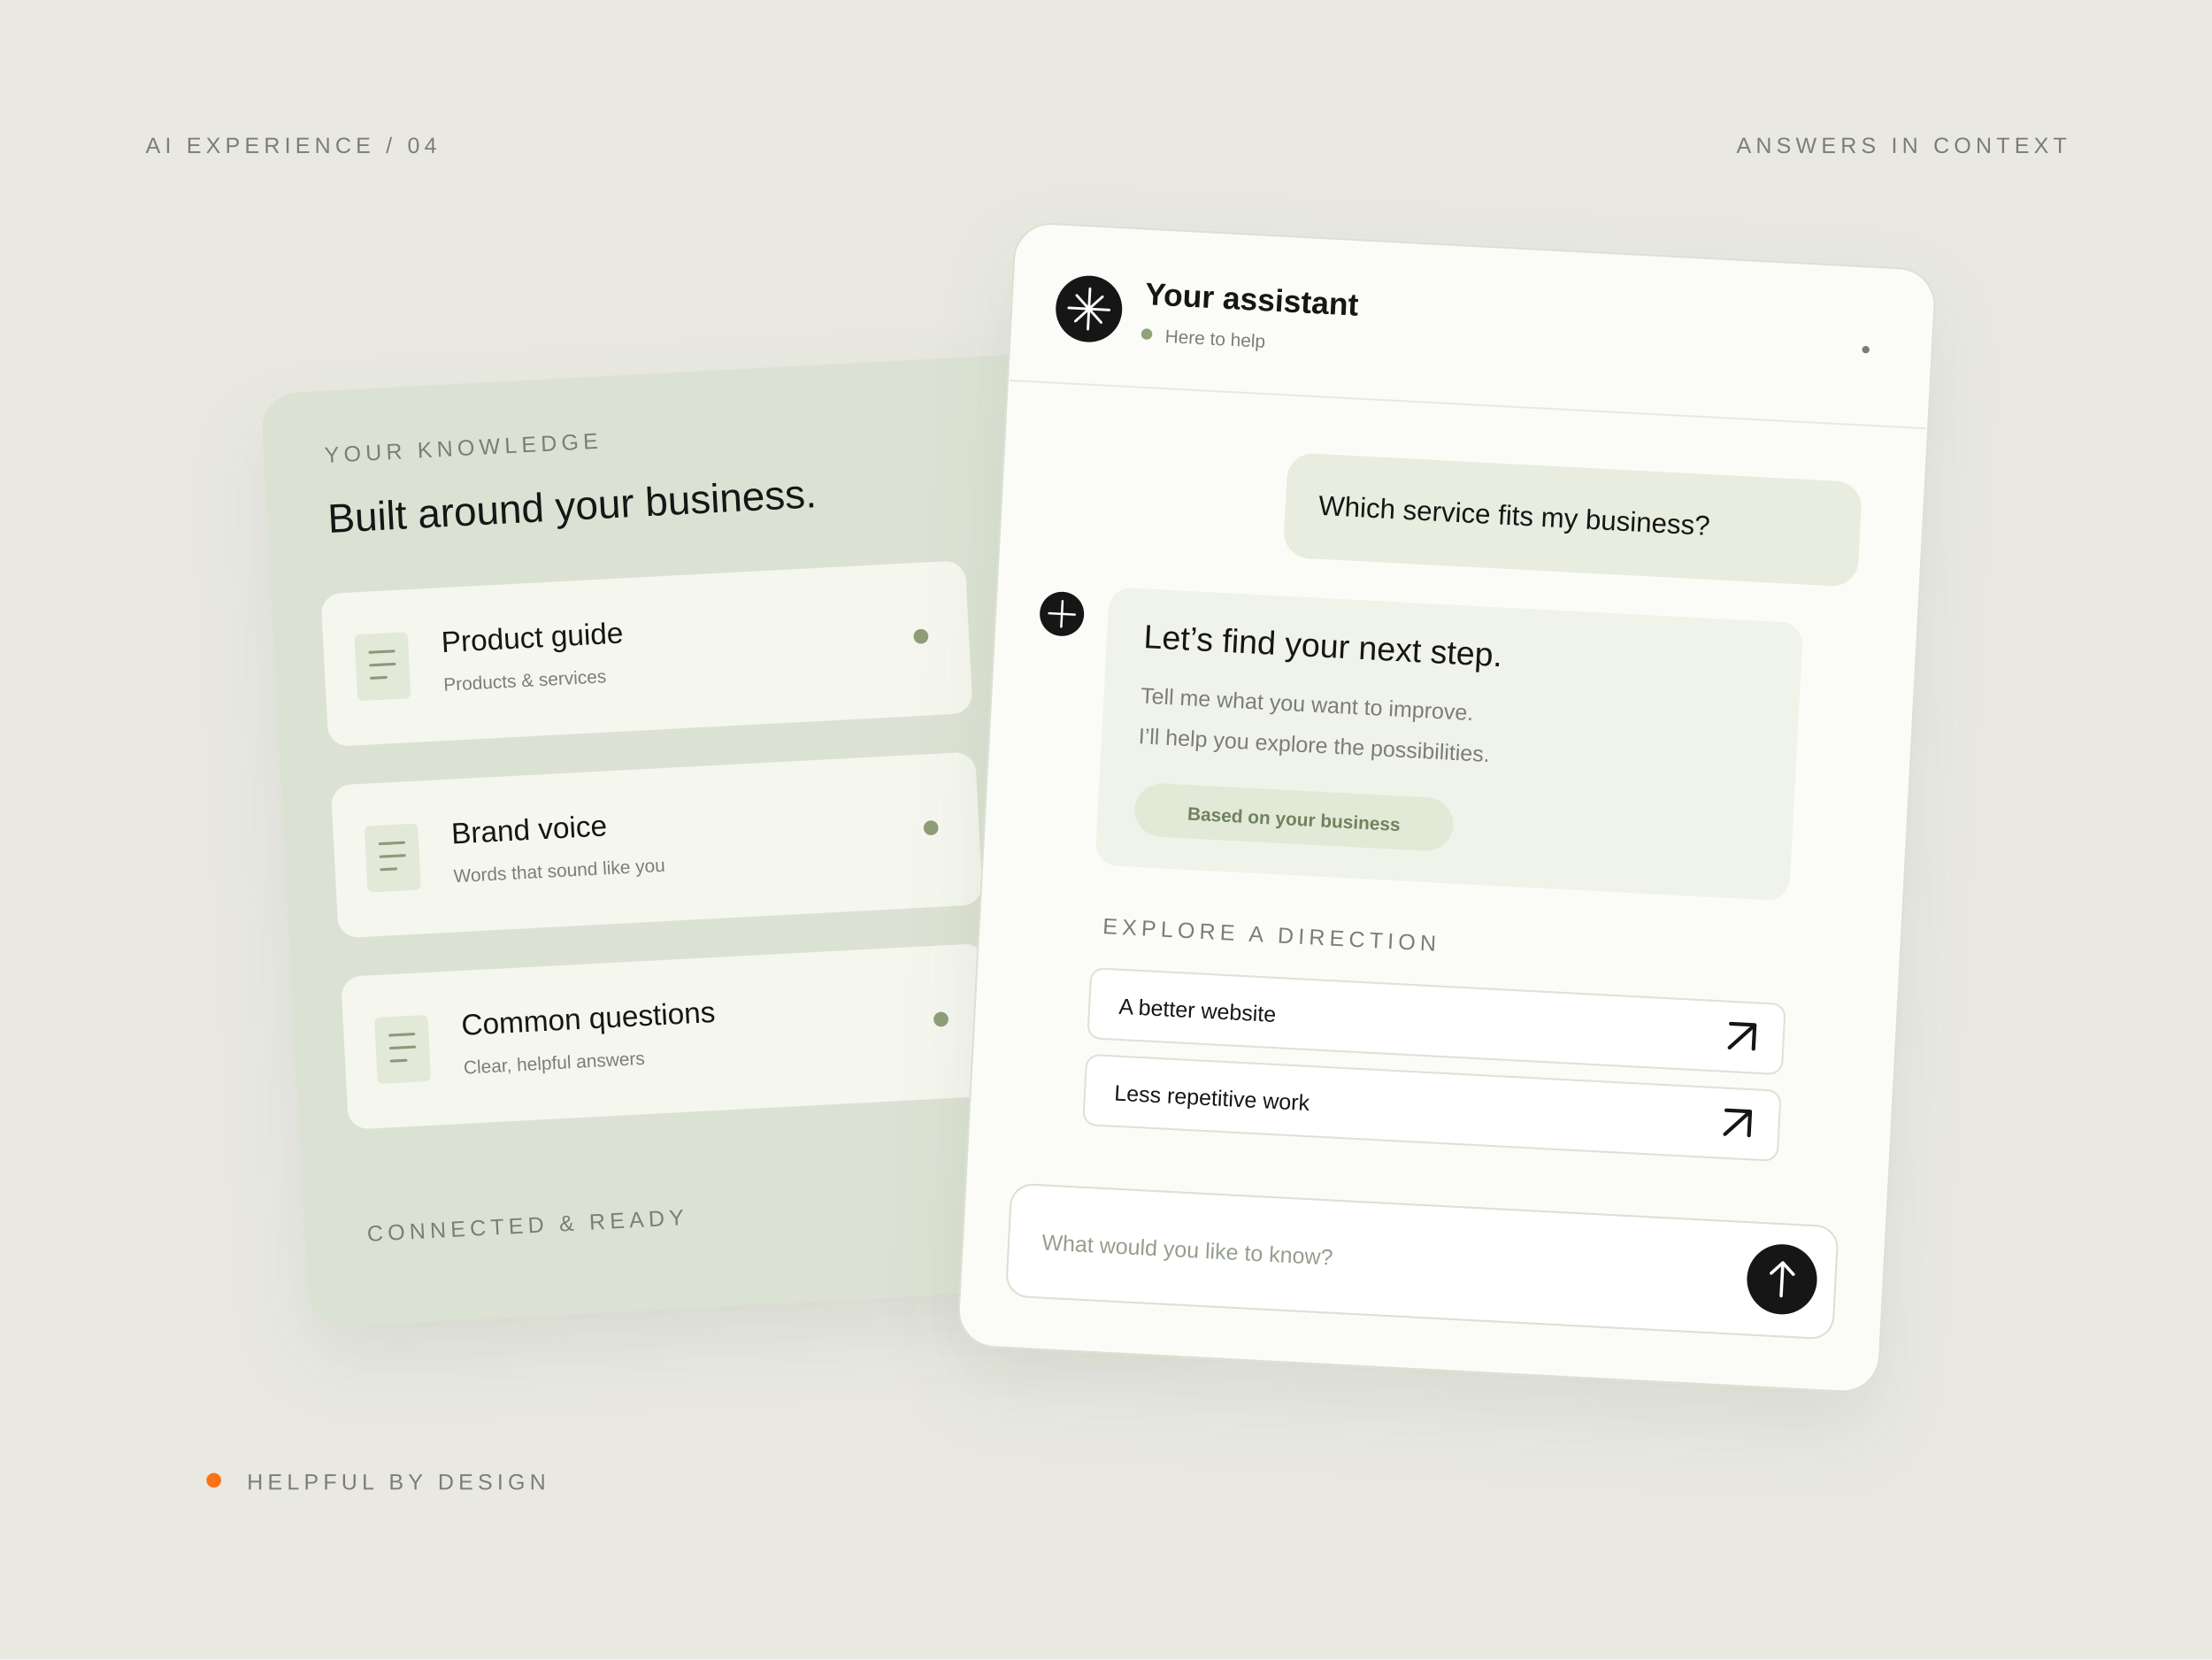
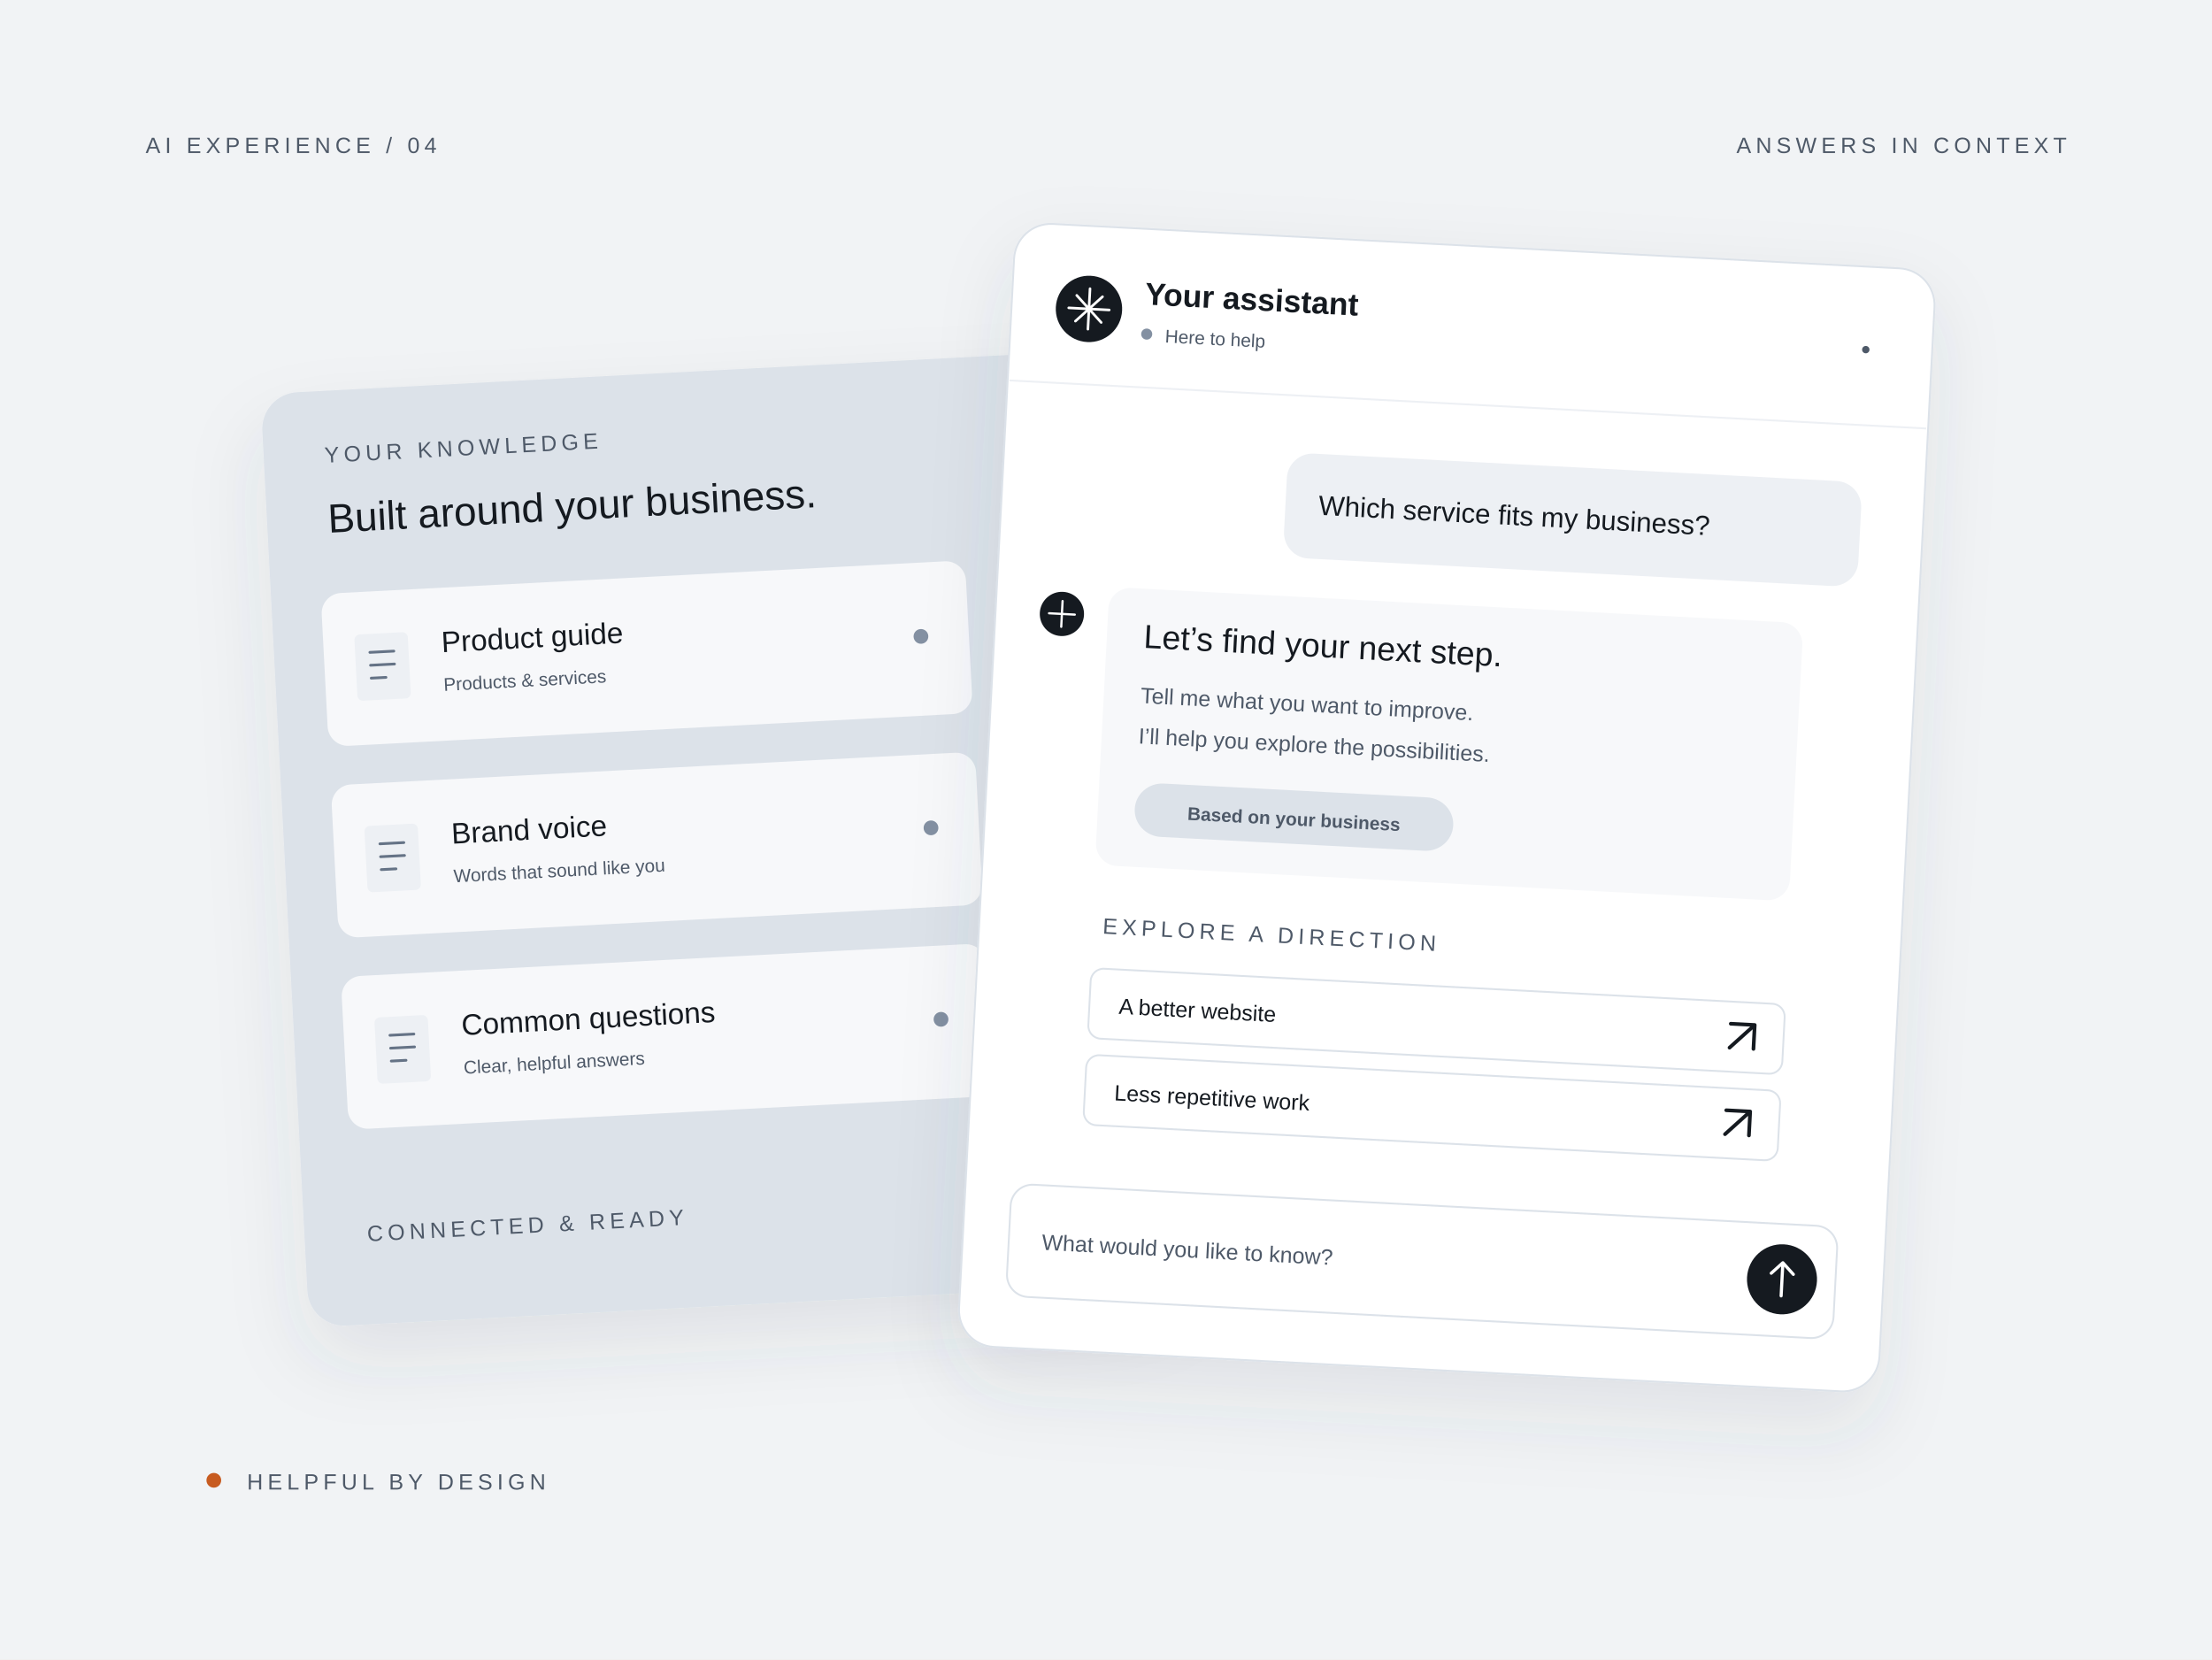
<svg xmlns="http://www.w3.org/2000/svg" width="1200" height="900" viewBox="0 0 1200 900" role="img" aria-labelledby="title">
  <defs>
    <filter id="shadow" x="-30%" y="-30%" width="180%" height="190%">
      <feGaussianBlur in="SourceAlpha" stdDeviation="20" />
      <feOffset dy="19" />
-       <feColorMatrix values="0 0 0 0 .15 0 0 0 0 .18 0 0 0 0 .12 0 0 0 .13 0" />
+       <feColorMatrix values="0 0 0 0 .05 0 0 0 0 .07 0 0 0 0 .10 0 0 0 .10 0" />
      <feMerge>
        <feMergeNode />
        <feMergeNode in="SourceGraphic" />
      </feMerge>
    </filter>
    <filter id="softShadow" x="-30%" y="-30%" width="180%" height="190%">
      <feGaussianBlur in="SourceAlpha" stdDeviation="12" />
      <feOffset dy="10" />
-       <feColorMatrix values="0 0 0 0 .10 0 0 0 0 .13 0 0 0 0 .08 0 0 0 .12 0" />
+       <feColorMatrix values="0 0 0 0 .05 0 0 0 0 .07 0 0 0 0 .10 0 0 0 .08 0" />
      <feMerge>
        <feMergeNode />
        <feMergeNode in="SourceGraphic" />
      </feMerge>
    </filter>
    <linearGradient id="paper" x1="0" y1="0" x2="1" y2="1">
-       <stop stop-color="#fafbf7" />
-       <stop offset="1" stop-color="#dcdfd2" />
+       <stop stop-color="#ffffff" />
+       <stop offset="1" stop-color="#dce2e9" />
    </linearGradient>
    <linearGradient id="glass" x1="0" y1="0" x2="1" y2="1">
-       <stop stop-color="#5e6758" />
-       <stop offset="1" stop-color="#212920" />
+       <stop stop-color="#465469" />
+       <stop offset="1" stop-color="#202832" />
    </linearGradient>
    <linearGradient id="fade" x1="0" y1="0" x2="0" y2="1">
-       <stop stop-color="#f97316" stop-opacity=".2" />
-       <stop offset="1" stop-color="#f97316" stop-opacity="0" />
+       <stop stop-color="#c75b20" stop-opacity=".2" />
+       <stop offset="1" stop-color="#c75b20" stop-opacity="0" />
    </linearGradient>
  </defs>
-   <rect x="0" y="0" width="1200" height="900" rx="0" fill="#e9e9e2" stroke="none" />
-   <text x="79" y="83" font-family="Arial, Helvetica, sans-serif" font-size="12" font-weight="500" fill="#7b7d76" letter-spacing="2.5">AI EXPERIENCE / 04</text>
-   <text x="942" y="83" font-family="Arial, Helvetica, sans-serif" font-size="12" font-weight="500" fill="#7b7d76" letter-spacing="2.5">ANSWERS IN CONTEXT</text>
+   <rect x="0" y="0" width="1200" height="900" rx="0" fill="#f1f3f5" stroke="none" />
+   <text x="79" y="83" font-family="Arial, Helvetica, sans-serif" font-size="12" font-weight="500" fill="#4e5968" letter-spacing="2.5">AI EXPERIENCE / 04</text>
+   <text x="942" y="83" font-family="Arial, Helvetica, sans-serif" font-size="12" font-weight="500" fill="#4e5968" letter-spacing="2.5">ANSWERS IN CONTEXT</text>
  <g transform="rotate(-3 583 446)">
-     <rect x="154" y="191" width="471" height="507" rx="20" fill="#dce2d3" stroke="none" filter="url(#shadow)" />
-     <text x="187" y="230" font-family="Arial, Helvetica, sans-serif" font-size="12" font-weight="500" fill="#7b7d76" letter-spacing="2.5">YOUR KNOWLEDGE</text>
-     <text x="187" y="268" font-family="Arial, Helvetica, sans-serif" font-size="22" font-weight="500" fill="#151615">Built around your business.</text>
-     <rect x="181" y="301" width="350" height="83" rx="11" fill="#f5f7ef" stroke="none" />
-     <rect x="198" y="324" width="29" height="36" rx="3" fill="#e3e9d9" stroke="none" />
-     <path d="M206 334h13M206 341h13M206 348h8" fill="none" stroke="#8b9a7a" stroke-width="1.5" stroke-linecap="round" stroke-linejoin="round" />
-     <text x="245" y="336" font-family="Arial, Helvetica, sans-serif" font-size="16" font-weight="500" fill="#151615">Product guide</text>
-     <text x="245" y="357" font-family="Arial, Helvetica, sans-serif" font-size="10" font-weight="400" fill="#7b7d76">Products &amp; services</text>
-     <circle cx="505" cy="341" r="4" fill="#8d9e77" />
-     <rect x="181" y="405" width="350" height="83" rx="11" fill="#f5f7ef" stroke="none" />
-     <rect x="198" y="428" width="29" height="36" rx="3" fill="#e3e9d9" stroke="none" />
-     <path d="M206 438h13M206 445h13M206 452h8" fill="none" stroke="#8b9a7a" stroke-width="1.5" stroke-linecap="round" stroke-linejoin="round" />
-     <text x="245" y="440" font-family="Arial, Helvetica, sans-serif" font-size="16" font-weight="500" fill="#151615">Brand voice</text>
-     <text x="245" y="461" font-family="Arial, Helvetica, sans-serif" font-size="10" font-weight="400" fill="#7b7d76">Words that sound like you</text>
-     <circle cx="505" cy="445" r="4" fill="#8d9e77" />
-     <rect x="181" y="509" width="350" height="83" rx="11" fill="#f5f7ef" stroke="none" />
-     <rect x="198" y="532" width="29" height="36" rx="3" fill="#e3e9d9" stroke="none" />
-     <path d="M206 542h13M206 549h13M206 556h8" fill="none" stroke="#8b9a7a" stroke-width="1.5" stroke-linecap="round" stroke-linejoin="round" />
-     <text x="245" y="544" font-family="Arial, Helvetica, sans-serif" font-size="16" font-weight="500" fill="#151615">Common questions</text>
-     <text x="245" y="565" font-family="Arial, Helvetica, sans-serif" font-size="10" font-weight="400" fill="#7b7d76">Clear, helpful answers</text>
-     <circle cx="505" cy="549" r="4" fill="#8d9e77" />
-     <text x="188" y="653" font-family="Arial, Helvetica, sans-serif" font-size="12" font-weight="500" fill="#7b7d76" letter-spacing="2.5">CONNECTED &amp; READY</text>
+     <rect x="154" y="191" width="471" height="507" rx="20" fill="#dce2e9" stroke="none" filter="url(#shadow)" />
+     <text x="187" y="230" font-family="Arial, Helvetica, sans-serif" font-size="12" font-weight="500" fill="#4e5968" letter-spacing="2.5">YOUR KNOWLEDGE</text>
+     <text x="187" y="268" font-family="Arial, Helvetica, sans-serif" font-size="22" font-weight="500" fill="#151a20">Built around your business.</text>
+     <rect x="181" y="301" width="350" height="83" rx="11" fill="#f7f8fa" stroke="none" />
+     <rect x="198" y="324" width="29" height="36" rx="3" fill="#edf0f4" stroke="none" />
+     <path d="M206 334h13M206 341h13M206 348h8" fill="none" stroke="#657386" stroke-width="1.5" stroke-linecap="round" stroke-linejoin="round" />
+     <text x="245" y="336" font-family="Arial, Helvetica, sans-serif" font-size="16" font-weight="500" fill="#151a20">Product guide</text>
+     <text x="245" y="357" font-family="Arial, Helvetica, sans-serif" font-size="10" font-weight="400" fill="#4e5968">Products &amp; services</text>
+     <circle cx="505" cy="341" r="4" fill="#8390a2" />
+     <rect x="181" y="405" width="350" height="83" rx="11" fill="#f7f8fa" stroke="none" />
+     <rect x="198" y="428" width="29" height="36" rx="3" fill="#edf0f4" stroke="none" />
+     <path d="M206 438h13M206 445h13M206 452h8" fill="none" stroke="#657386" stroke-width="1.5" stroke-linecap="round" stroke-linejoin="round" />
+     <text x="245" y="440" font-family="Arial, Helvetica, sans-serif" font-size="16" font-weight="500" fill="#151a20">Brand voice</text>
+     <text x="245" y="461" font-family="Arial, Helvetica, sans-serif" font-size="10" font-weight="400" fill="#4e5968">Words that sound like you</text>
+     <circle cx="505" cy="445" r="4" fill="#8390a2" />
+     <rect x="181" y="509" width="350" height="83" rx="11" fill="#f7f8fa" stroke="none" />
+     <rect x="198" y="532" width="29" height="36" rx="3" fill="#edf0f4" stroke="none" />
+     <path d="M206 542h13M206 549h13M206 556h8" fill="none" stroke="#657386" stroke-width="1.5" stroke-linecap="round" stroke-linejoin="round" />
+     <text x="245" y="544" font-family="Arial, Helvetica, sans-serif" font-size="16" font-weight="500" fill="#151a20">Common questions</text>
+     <text x="245" y="565" font-family="Arial, Helvetica, sans-serif" font-size="10" font-weight="400" fill="#4e5968">Clear, helpful answers</text>
+     <circle cx="505" cy="549" r="4" fill="#8390a2" />
+     <text x="188" y="653" font-family="Arial, Helvetica, sans-serif" font-size="12" font-weight="500" fill="#4e5968" letter-spacing="2.5">CONNECTED &amp; READY</text>
  </g>
  <g transform="rotate(3 802 436)">
-     <rect x="535" y="134" width="500" height="610" rx="20" fill="#fbfcf8" stroke="#dce0d4" filter="url(#shadow)" />
-     <circle cx="577" cy="179" r="18" fill="#151615" />
-     <path d="M577 168v22M566 179h22M570 172l14 14M570 186l14-14" fill="none" stroke="#fff" stroke-width="1.4" stroke-linecap="round" stroke-linejoin="round" />
-     <text x="607" y="175" font-family="Arial, Helvetica, sans-serif" font-size="17" font-weight="600" fill="#151615">Your assistant</text>
-     <circle cx="609" cy="191" r="3" fill="#90a377" />
-     <text x="619" y="195" font-family="Arial, Helvetica, sans-serif" font-size="10" font-weight="400" fill="#7b7d76">Here to help</text>
-     <circle cx="999" cy="179" r="2" fill="#7b7d76" />
-     <path d="M536 220L1034 220" fill="none" stroke="#e7ebdf" stroke-width="1" />
-     <rect x="689" y="251" width="312" height="57" rx="14" fill="#e8eddf" stroke="none" />
-     <text x="707" y="284" font-family="Arial, Helvetica, sans-serif" font-size="15" font-weight="500" fill="#151615">Which service fits my business?</text>
-     <circle cx="571" cy="345" r="12" fill="#151615" />
-     <path d="M571 338v14M564 345h14" fill="none" stroke="#fff" stroke-width="1.2" stroke-linecap="round" stroke-linejoin="round" />
-     <rect x="596" y="329" width="377" height="151" rx="12" fill="#f0f3e9" stroke="none" />
-     <text x="616" y="361" font-family="Arial, Helvetica, sans-serif" font-size="18" font-weight="500" fill="#151615">Let’s find your next step.</text>
-     <text x="616" y="391" font-family="Arial, Helvetica, sans-serif" font-size="12" font-weight="400" fill="#7b7d76">Tell me what you want to improve.</text>
-     <text x="616" y="413" font-family="Arial, Helvetica, sans-serif" font-size="12" font-weight="400" fill="#7b7d76">I’ll help you explore the possibilities.</text>
-     <rect x="616" y="434" width="173" height="29" rx="15" fill="#e2e9d6" stroke="none" />
-     <text x="702.5" y="453" font-family="Arial, Helvetica, sans-serif" font-size="10" font-weight="600" fill="#708160" text-anchor="middle">Based on your business</text>
-     <text x="602" y="517" font-family="Arial, Helvetica, sans-serif" font-size="12" font-weight="500" fill="#7b7d76" letter-spacing="2.5">EXPLORE A DIRECTION</text>
-     <rect x="597" y="536" width="377" height="38" rx="7" fill="#fff" stroke="#dce3d4" />
-     <text x="613" y="560" font-family="Arial, Helvetica, sans-serif" font-size="12" font-weight="400" fill="#151615">A better website</text>
-     <path d="M945 561L958 548M945 548h13v13" fill="none" stroke="#151615" stroke-width="2" stroke-linecap="round" stroke-linejoin="round" />
-     <rect x="597" y="583" width="377" height="38" rx="7" fill="#fff" stroke="#dce3d4" />
-     <text x="613" y="607" font-family="Arial, Helvetica, sans-serif" font-size="12" font-weight="400" fill="#151615">Less repetitive work</text>
-     <path d="M945 608L958 595M945 595h13v13" fill="none" stroke="#151615" stroke-width="2" stroke-linecap="round" stroke-linejoin="round" />
-     <rect x="560" y="655" width="449" height="61" rx="12" fill="#fff" stroke="#dae1d3" />
-     <text x="578" y="690" font-family="Arial, Helvetica, sans-serif" font-size="12" font-weight="400" fill="#959e8b">What would you like to know?</text>
-     <circle cx="980" cy="685" r="19" fill="#151615" />
-     <path d="M980 694v-18m-6 6 6-6 6 6" fill="none" stroke="#fff" stroke-width="1.7" stroke-linecap="round" stroke-linejoin="round" />
+     <rect x="535" y="134" width="500" height="610" rx="20" fill="#ffffff" stroke="#dce2e9" filter="url(#shadow)" />
+     <circle cx="577" cy="179" r="18" fill="#151a20" />
+     <path d="M577 168v22M566 179h22M570 172l14 14M570 186l14-14" fill="none" stroke="#ffffff" stroke-width="1.4" stroke-linecap="round" stroke-linejoin="round" />
+     <text x="607" y="175" font-family="Arial, Helvetica, sans-serif" font-size="17" font-weight="600" fill="#151a20">Your assistant</text>
+     <circle cx="609" cy="191" r="3" fill="#8390a2" />
+     <text x="619" y="195" font-family="Arial, Helvetica, sans-serif" font-size="10" font-weight="400" fill="#4e5968">Here to help</text>
+     <circle cx="999" cy="179" r="2" fill="#4e5968" />
+     <path d="M536 220L1034 220" fill="none" stroke="#edf0f4" stroke-width="1" />
+     <rect x="689" y="251" width="312" height="57" rx="14" fill="#edf0f4" stroke="none" />
+     <text x="707" y="284" font-family="Arial, Helvetica, sans-serif" font-size="15" font-weight="500" fill="#151a20">Which service fits my business?</text>
+     <circle cx="571" cy="345" r="12" fill="#151a20" />
+     <path d="M571 338v14M564 345h14" fill="none" stroke="#ffffff" stroke-width="1.2" stroke-linecap="round" stroke-linejoin="round" />
+     <rect x="596" y="329" width="377" height="151" rx="12" fill="#f7f8fa" stroke="none" />
+     <text x="616" y="361" font-family="Arial, Helvetica, sans-serif" font-size="18" font-weight="500" fill="#151a20">Let’s find your next step.</text>
+     <text x="616" y="391" font-family="Arial, Helvetica, sans-serif" font-size="12" font-weight="400" fill="#4e5968">Tell me what you want to improve.</text>
+     <text x="616" y="413" font-family="Arial, Helvetica, sans-serif" font-size="12" font-weight="400" fill="#4e5968">I’ll help you explore the possibilities.</text>
+     <rect x="616" y="434" width="173" height="29" rx="15" fill="#dce2e9" stroke="none" />
+     <text x="702.5" y="453" font-family="Arial, Helvetica, sans-serif" font-size="10" font-weight="600" fill="#4e5968" text-anchor="middle">Based on your business</text>
+     <text x="602" y="517" font-family="Arial, Helvetica, sans-serif" font-size="12" font-weight="500" fill="#4e5968" letter-spacing="2.5">EXPLORE A DIRECTION</text>
+     <rect x="597" y="536" width="377" height="38" rx="7" fill="#ffffff" stroke="#dce2e9" />
+     <text x="613" y="560" font-family="Arial, Helvetica, sans-serif" font-size="12" font-weight="400" fill="#151a20">A better website</text>
+     <path d="M945 561L958 548M945 548h13v13" fill="none" stroke="#151a20" stroke-width="2" stroke-linecap="round" stroke-linejoin="round" />
+     <rect x="597" y="583" width="377" height="38" rx="7" fill="#ffffff" stroke="#dce2e9" />
+     <text x="613" y="607" font-family="Arial, Helvetica, sans-serif" font-size="12" font-weight="400" fill="#151a20">Less repetitive work</text>
+     <path d="M945 608L958 595M945 595h13v13" fill="none" stroke="#151a20" stroke-width="2" stroke-linecap="round" stroke-linejoin="round" />
+     <rect x="560" y="655" width="449" height="61" rx="12" fill="#ffffff" stroke="#dce2e9" />
+     <text x="578" y="690" font-family="Arial, Helvetica, sans-serif" font-size="12" font-weight="400" fill="#4e5968">What would you like to know?</text>
+     <circle cx="980" cy="685" r="19" fill="#151a20" />
+     <path d="M980 694v-18m-6 6 6-6 6 6" fill="none" stroke="#ffffff" stroke-width="1.7" stroke-linecap="round" stroke-linejoin="round" />
  </g>
-   <circle cx="116" cy="803" r="4" fill="#f97316" />
-   <text x="134" y="808" font-family="Arial, Helvetica, sans-serif" font-size="12" font-weight="500" fill="#7b7d76" letter-spacing="2.5">HELPFUL BY DESIGN</text>
+   <circle cx="116" cy="803" r="4" fill="#c75b20" />
+   <text x="134" y="808" font-family="Arial, Helvetica, sans-serif" font-size="12" font-weight="500" fill="#4e5968" letter-spacing="2.5">HELPFUL BY DESIGN</text>
</svg>
